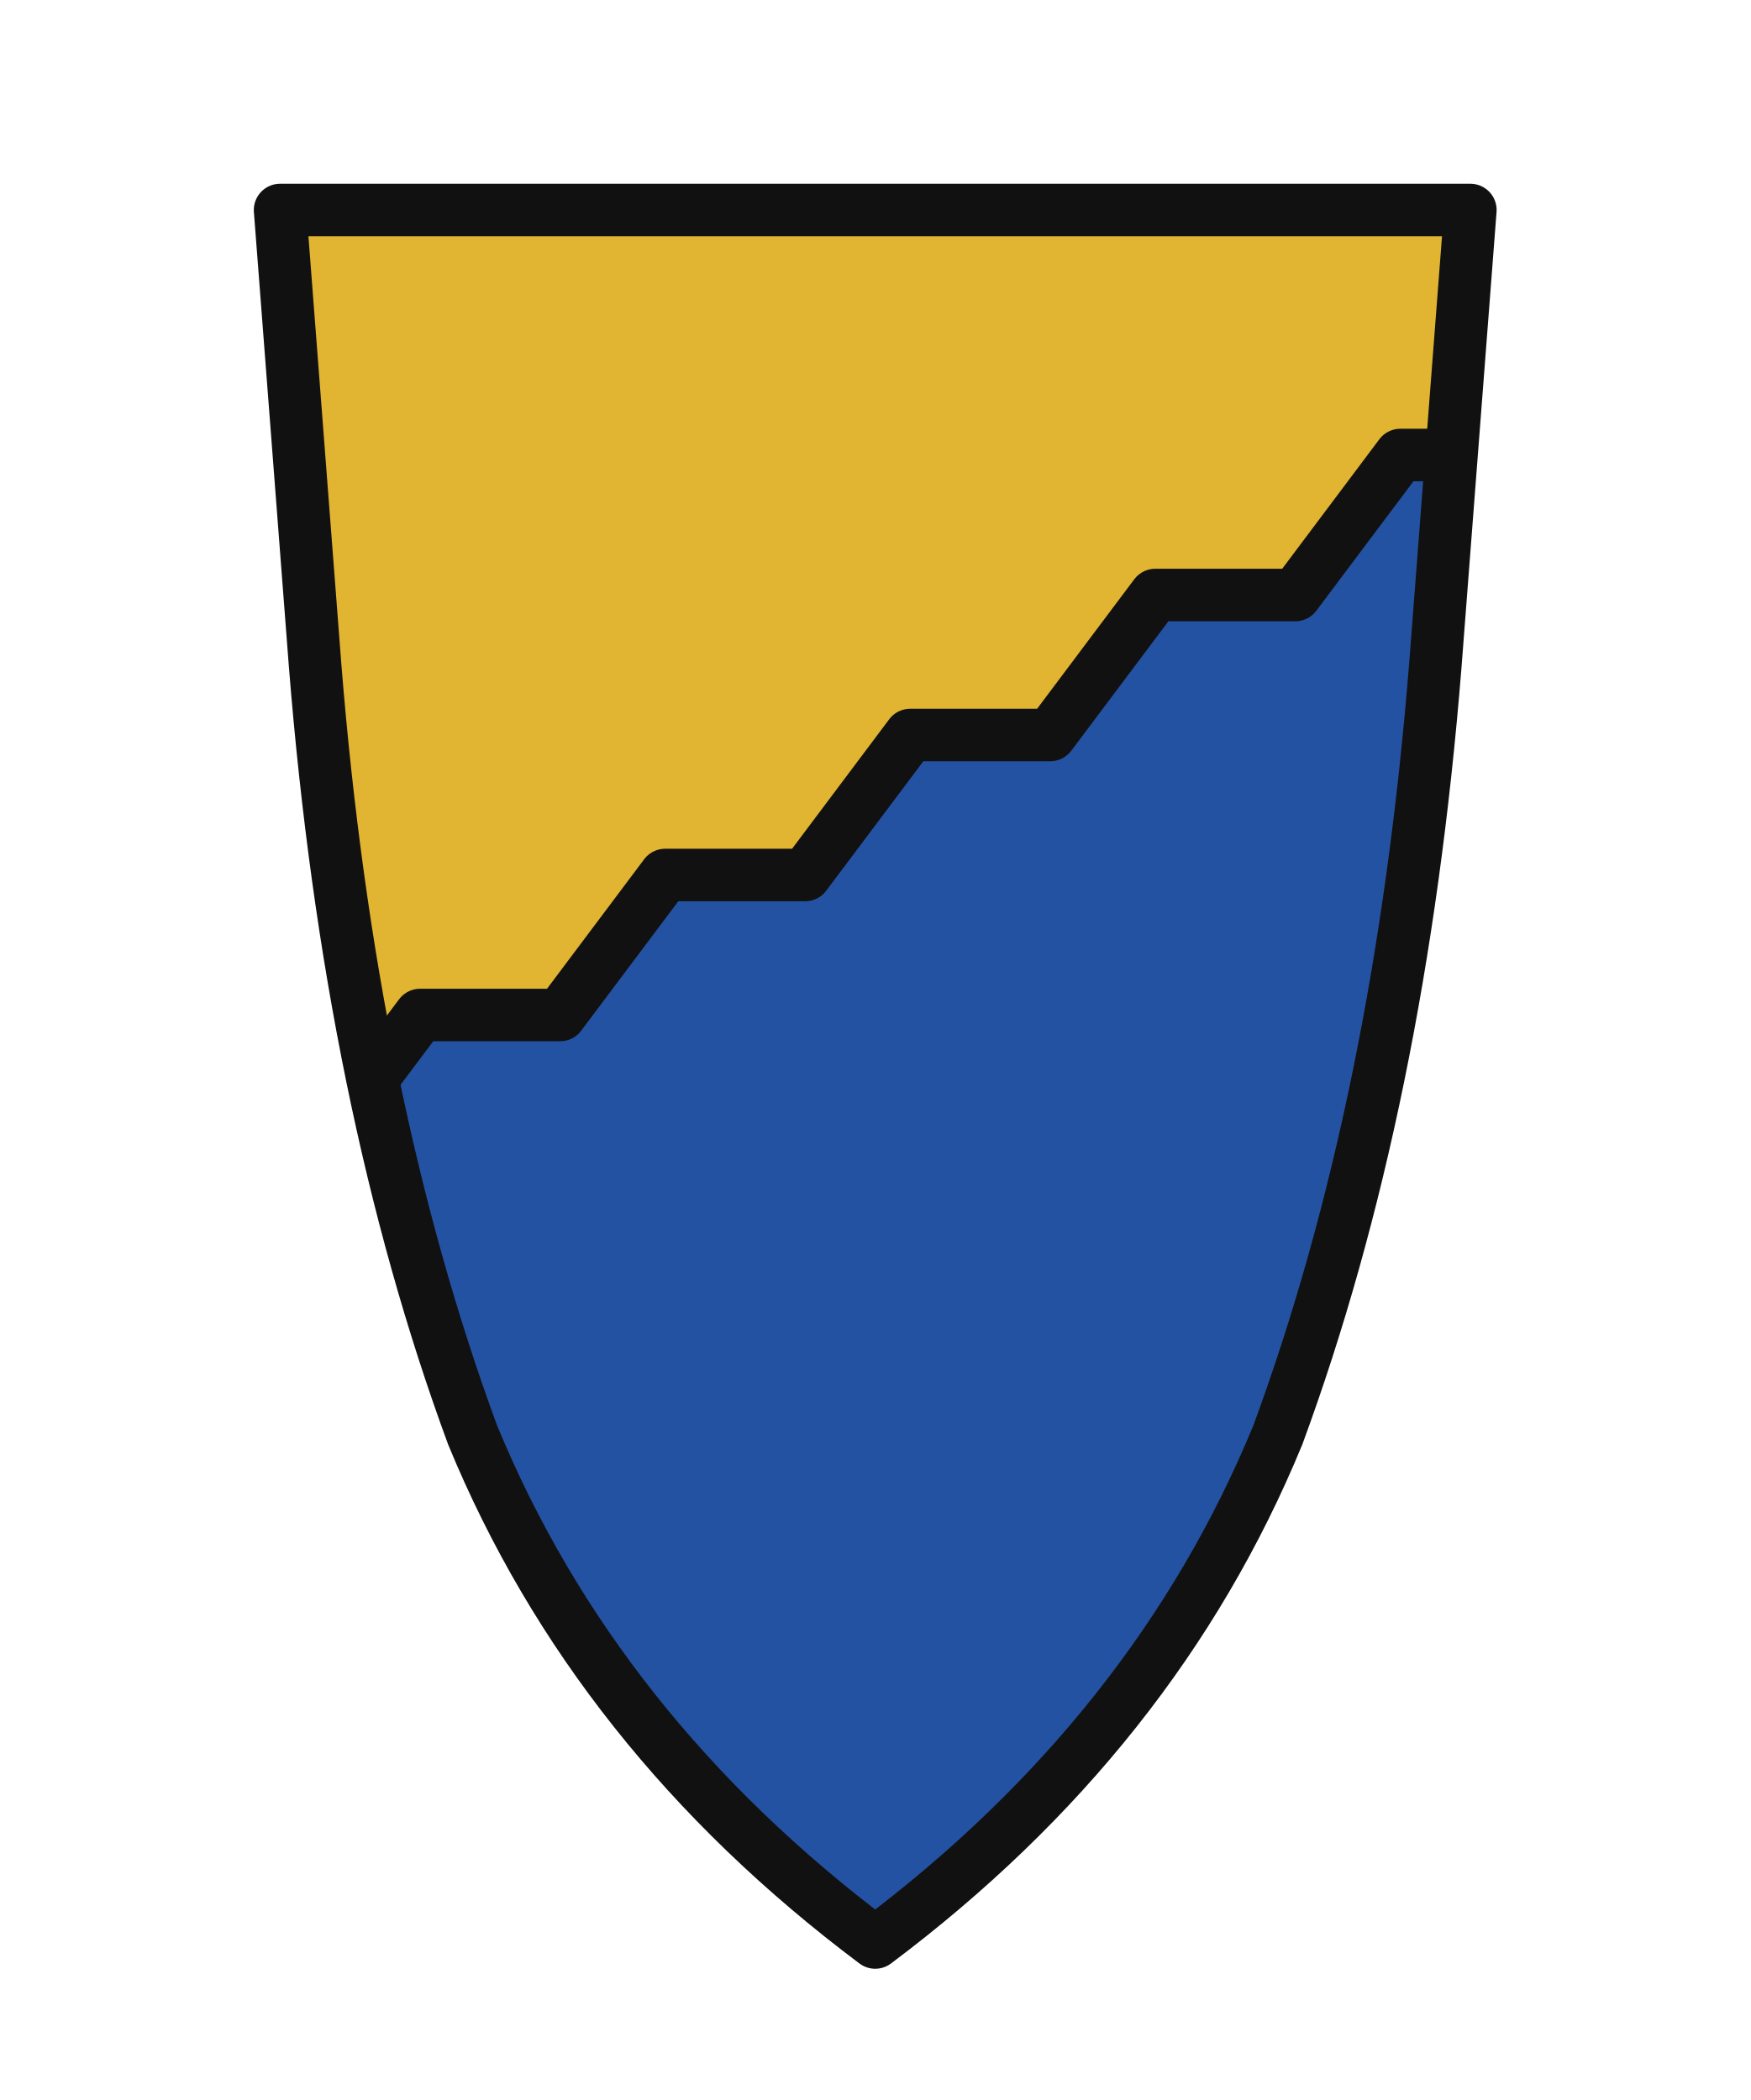
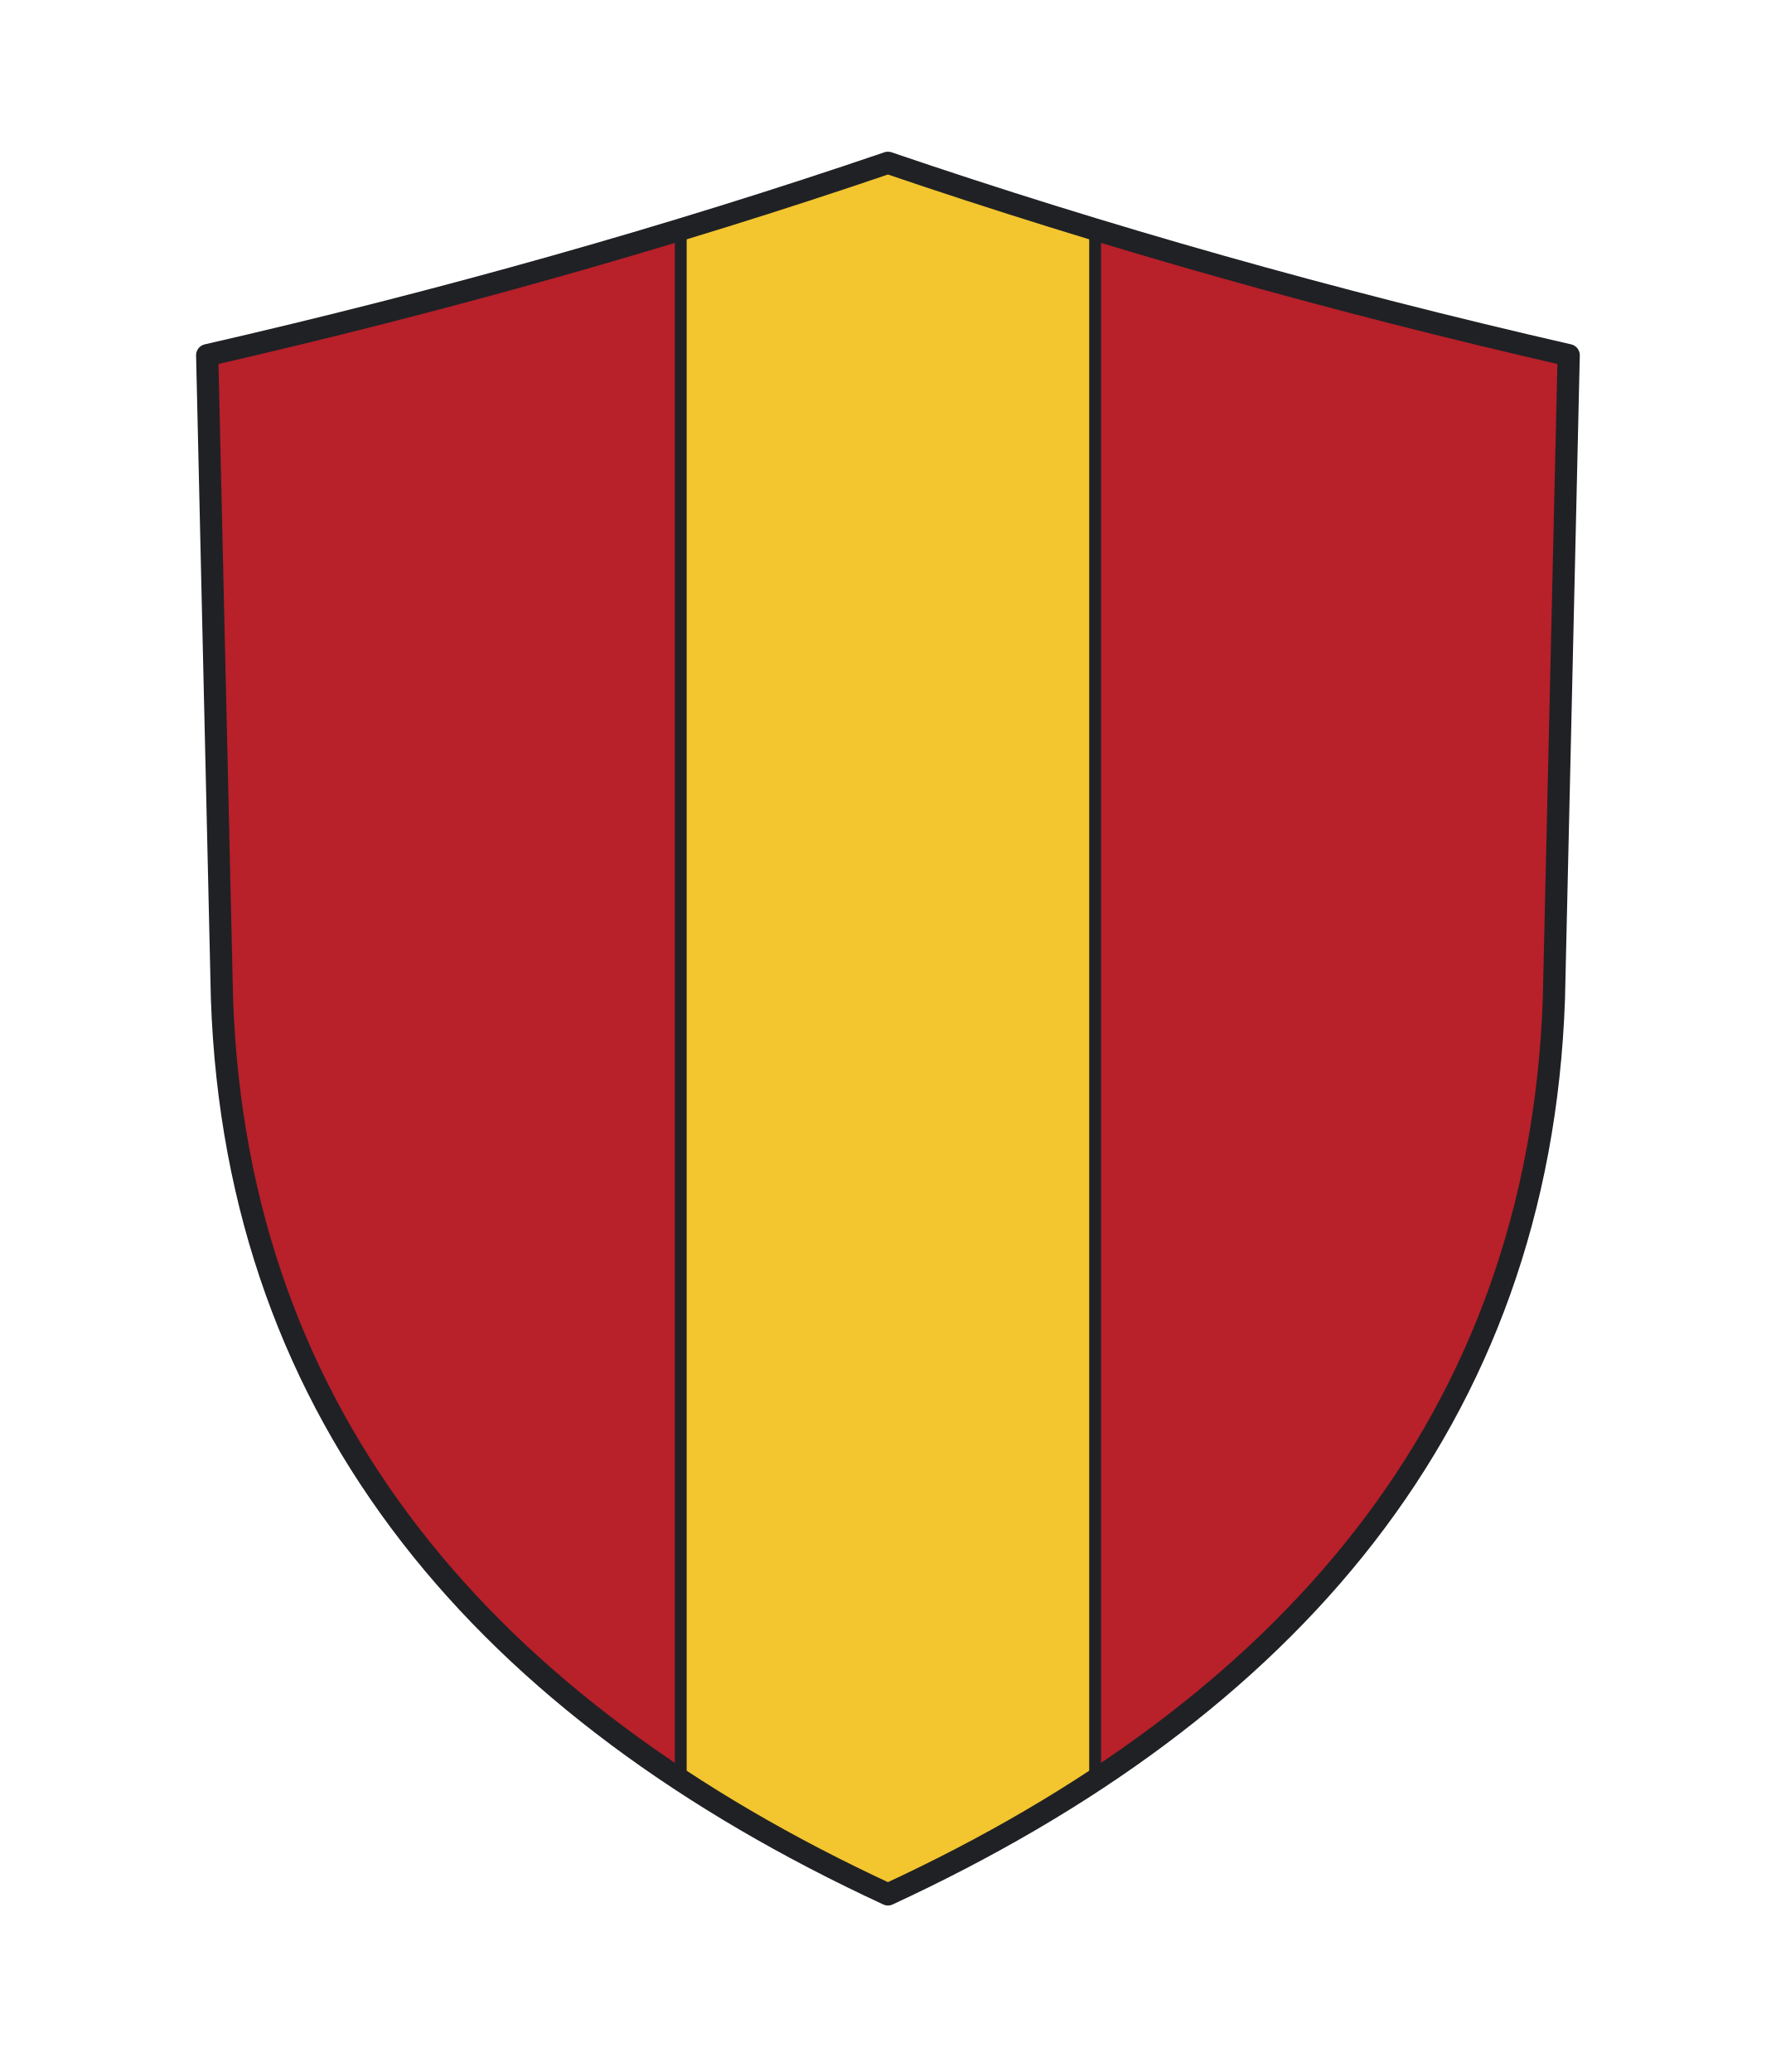
- <svg xmlns="http://www.w3.org/2000/svg" viewBox="0 0 100 120">
+ <svg xmlns="http://www.w3.org/2000/svg" width="480" height="560" viewBox="0 0 240 280">
  <defs>
    <clipPath id="clip-shield-080">
-       <path d="M16 12 L84 12 L82 38 Q80 63 73 82 Q66 99 50 111 Q34 99 27 82 Q20 63 18 38 Z" />
+       <path d="M120 22 Q164 37 212 48 L210 135 C208 192 174 231 120 256 C66 231 32 192 30 135 L28 48 Q76 37 120 22 Z" />
    </clipPath>
  </defs>
  <g clip-path="url(#clip-shield-080)">
-     <path d="M-4 -4 H104 V18 H94 L88 26 H80 L74 34 H66 L60 42 H52 L46 50 H38 L32 58 H24 L18 66 H10 L4 74 H-4 Z" fill="#E1B432" />
-     <path d="M104 18 H94 L88 26 H80 L74 34 H66 L60 42 H52 L46 50 H38 L32 58 H24 L18 66 H10 L4 74 H-4 V124 H104 Z" fill="#2452A3" />
-     <path d="M104 18 L94 18 L88 26 L80 26 L74 34 L66 34 L60 42 L52 42 L46 50 L38 50 L32 58 L24 58 L18 66 L10 66 L4 74 L-4 74" stroke="#111111" stroke-width="3" stroke-linejoin="round" stroke-linecap="round" fill="none" />
+     <rect x="0" y="0" width="240" height="280" fill="#B8202A" />
+     <rect x="92" y="0" width="56" height="280" fill="#F3C52E" stroke="#202125" stroke-width="1.6" />
  </g>
-   <path d="M16 12 L84 12 L82 38 Q80 63 73 82 Q66 99 50 111 Q34 99 27 82 Q20 63 18 38 Z" fill="none" stroke="#111111" stroke-width="3" stroke-linejoin="round" stroke-linecap="round" />
+   <path d="M120 22 Q164 37 212 48 L210 135 C208 192 174 231 120 256 C66 231 32 192 30 135 L28 48 Q76 37 120 22 Z" fill="none" stroke="#202125" stroke-width="3" stroke-linejoin="round" />
</svg>
